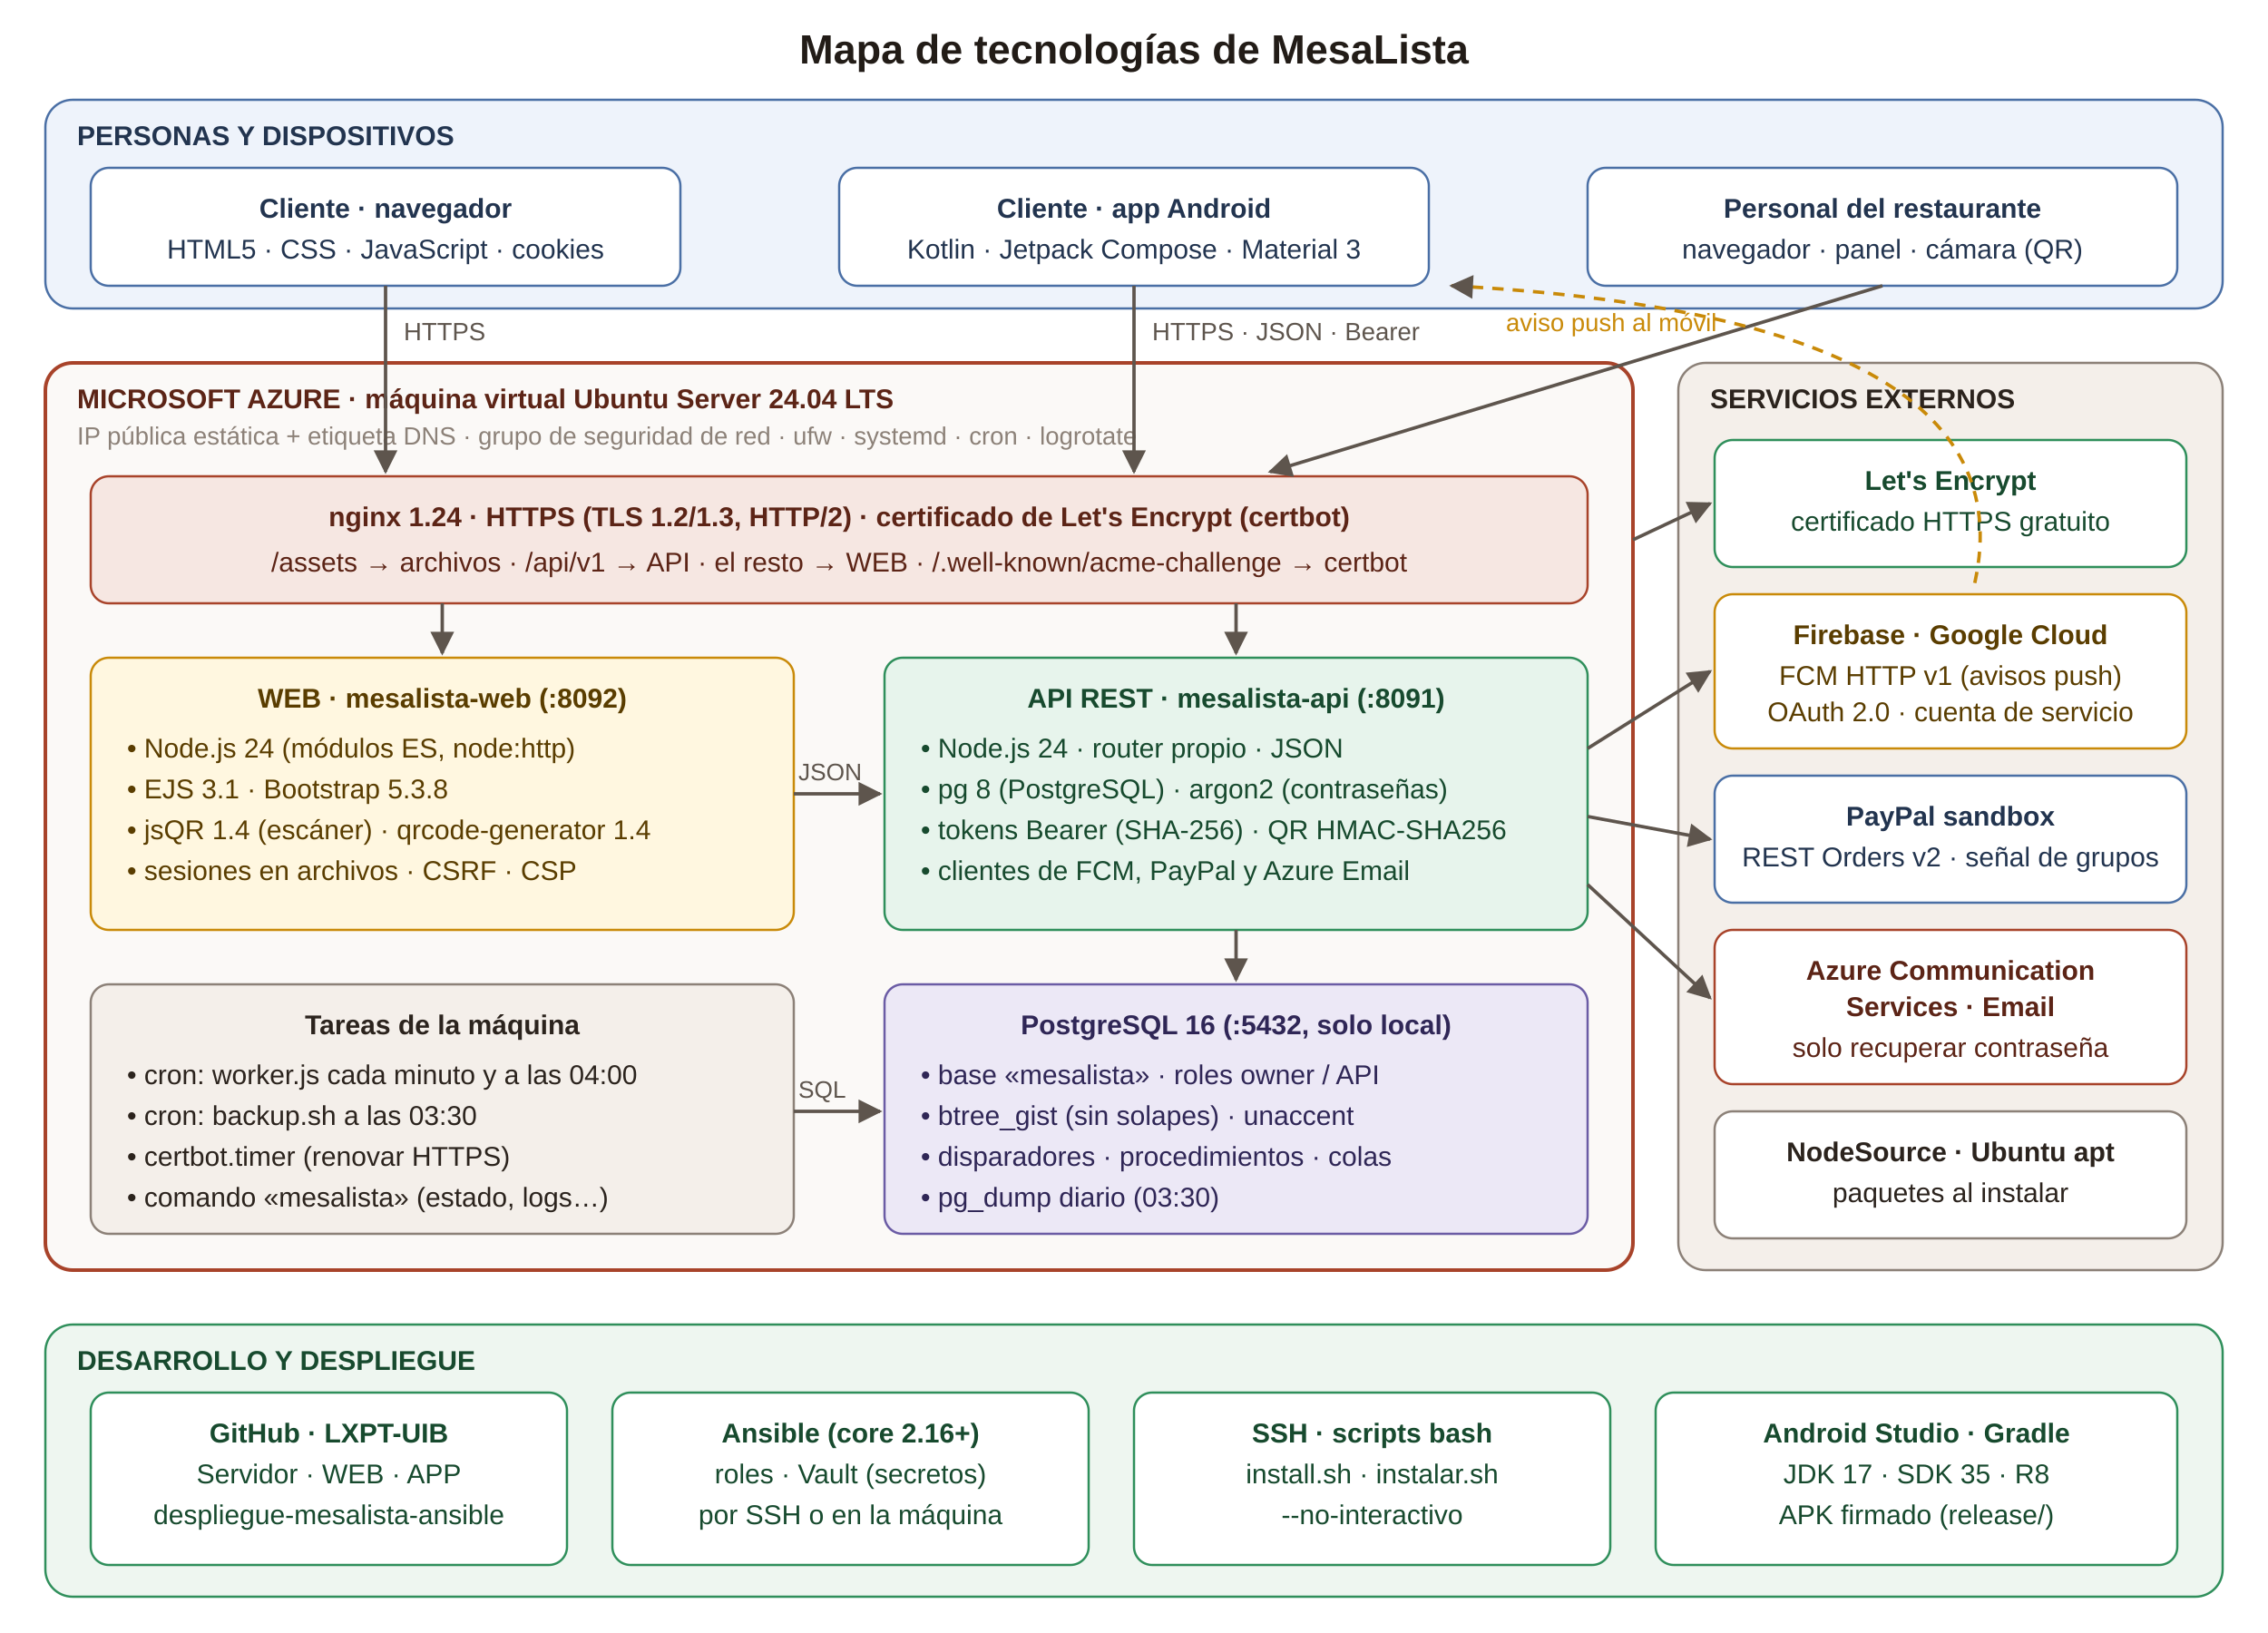
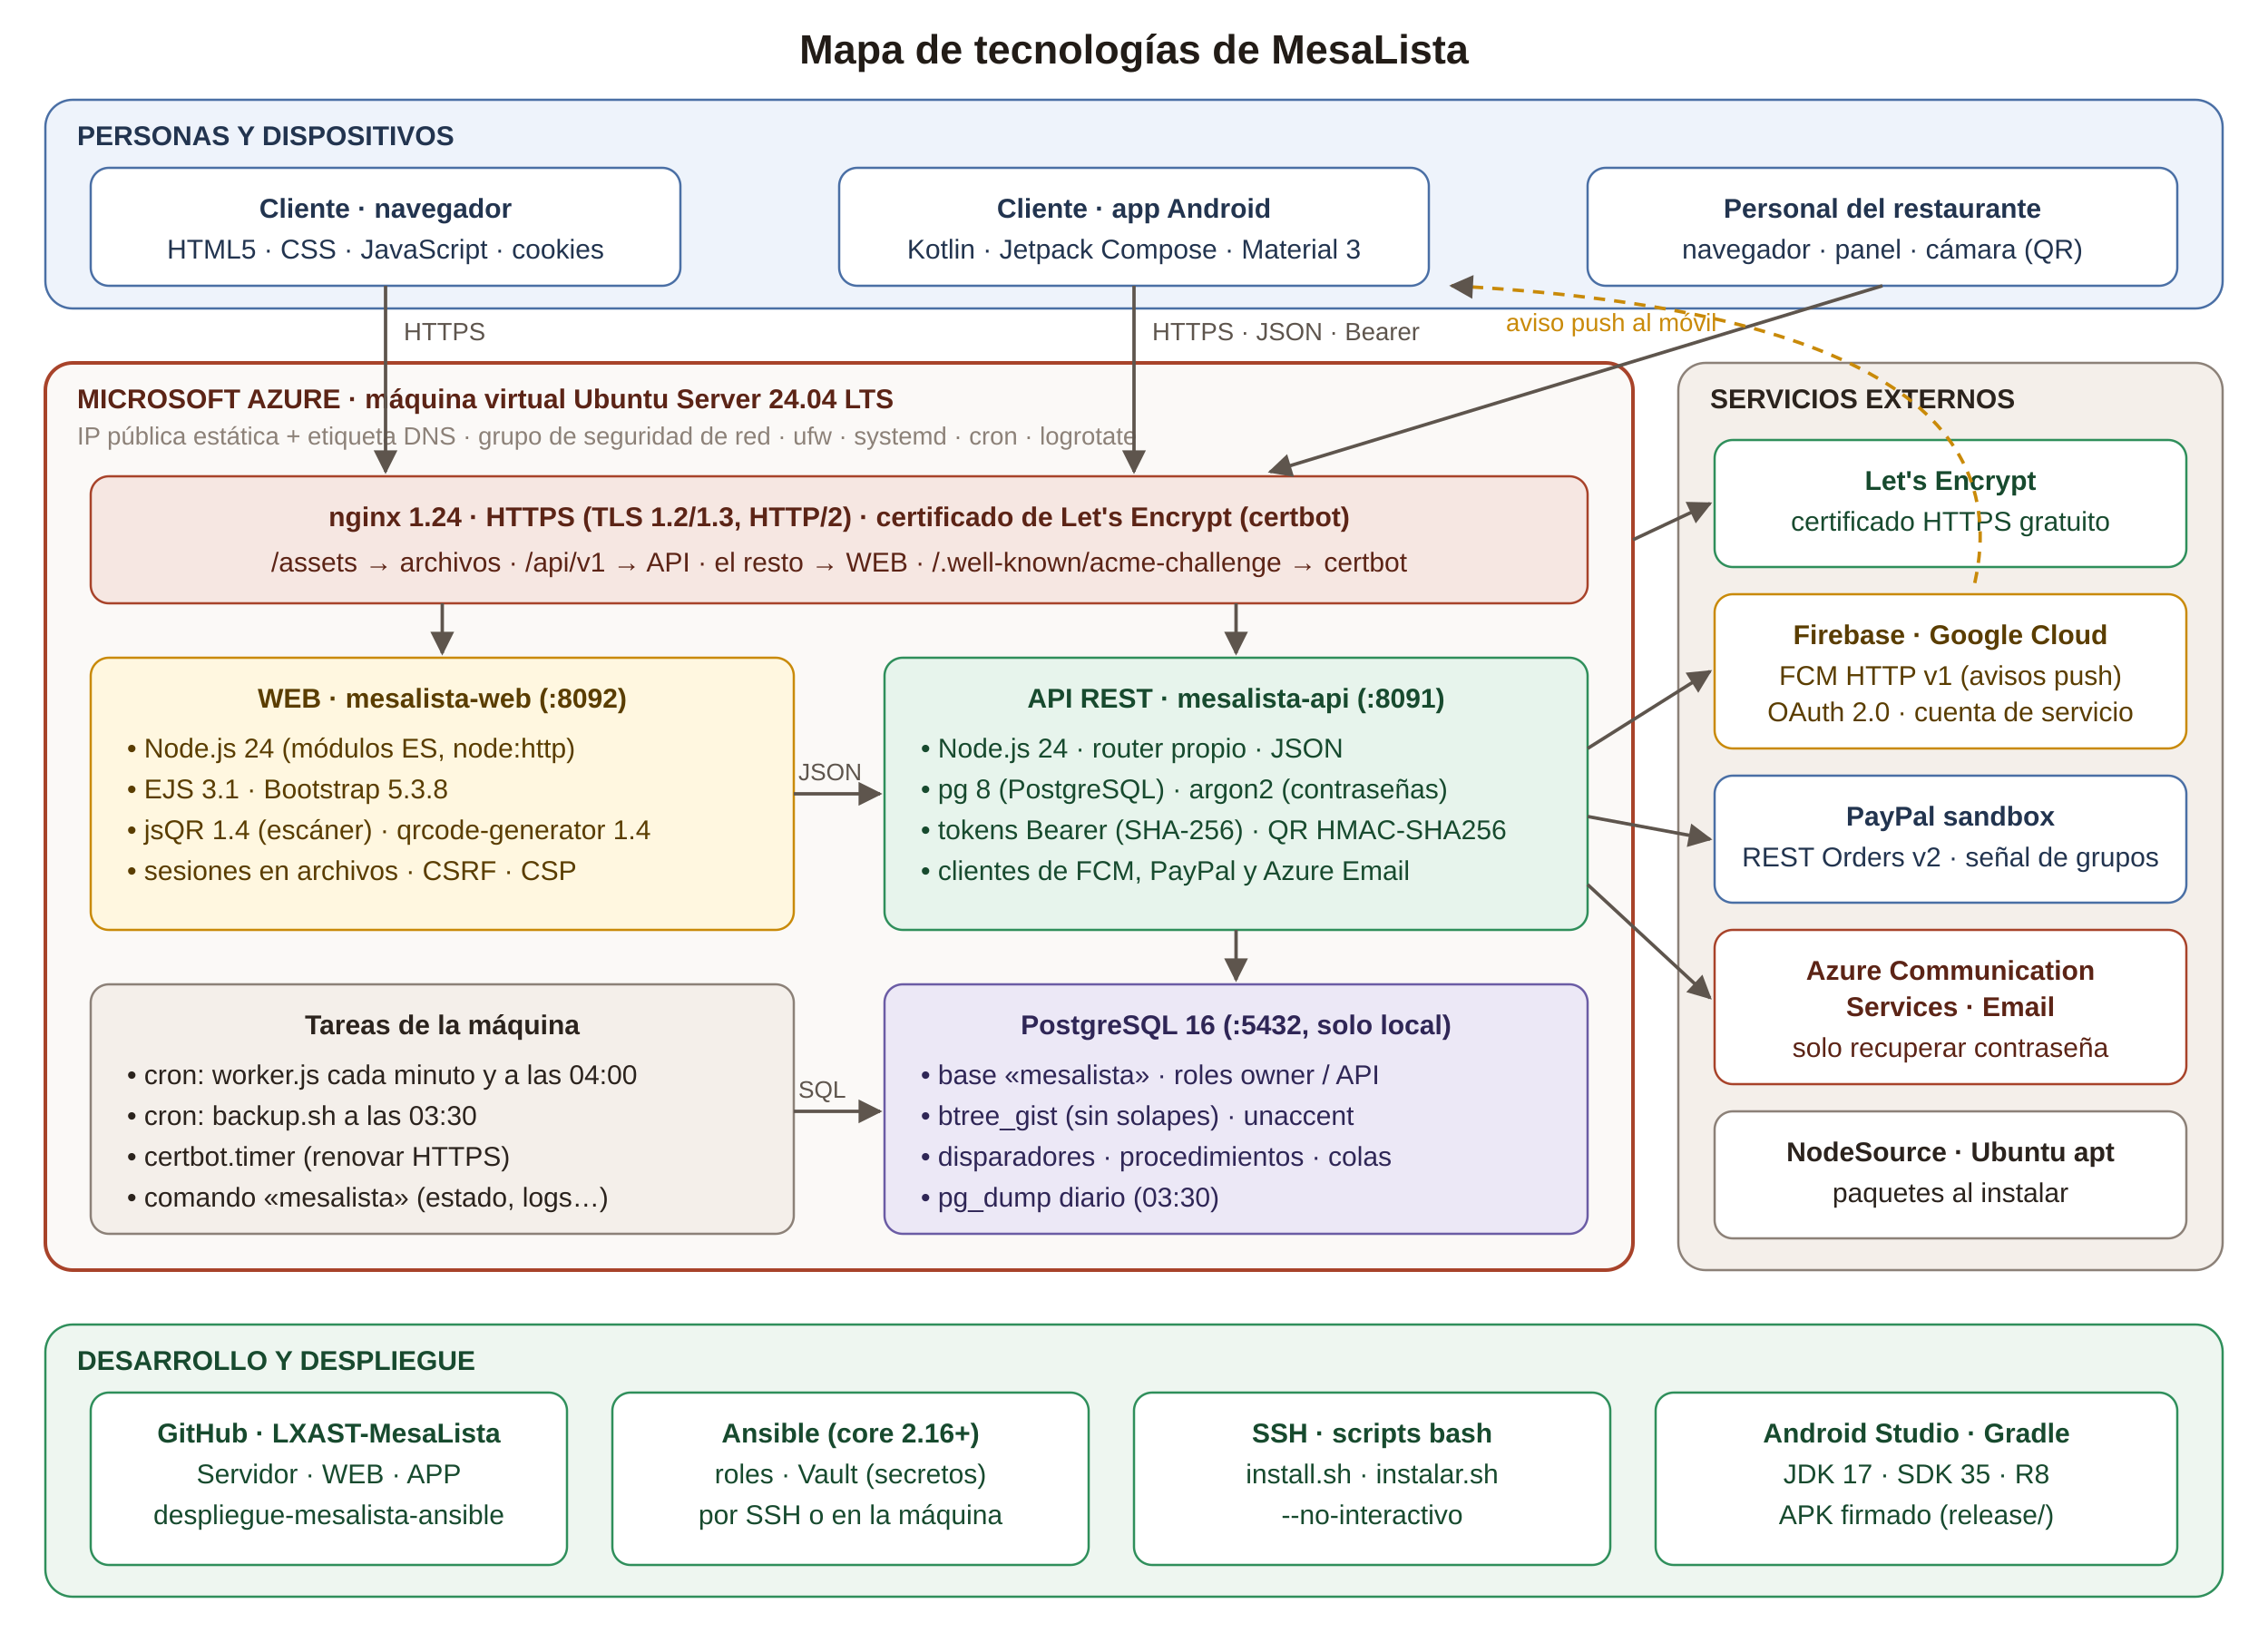
<svg xmlns="http://www.w3.org/2000/svg" viewBox="0 0 1000 720" font-family="Segoe UI, Arial, sans-serif" font-size="12">
  <defs>
    <marker id="f" viewBox="0 0 10 10" refX="9" refY="5" markerWidth="7" markerHeight="7" orient="auto-start-reverse">
      <path d="M0,0 L10,5 L0,10 z" fill="#5e554d" />
    </marker>
  </defs>
  <rect width="1000" height="720" fill="#ffffff" />
  <text x="500" y="28" text-anchor="middle" font-size="18" font-weight="700" fill="#221c17">Mapa de tecnologías de MesaLista</text>
  <rect x="20" y="44" width="960" height="92" rx="12" fill="#eef3fb" stroke="#4a6fa5" />
  <text x="34" y="64" font-weight="700" fill="#22344f">PERSONAS Y DISPOSITIVOS</text>
  <rect x="40" y="74" width="260" height="52" rx="8" fill="#fff" stroke="#4a6fa5" />
  <text x="170" y="96" text-anchor="middle" font-weight="700" fill="#22344f">Cliente · navegador</text>
  <text x="170" y="114" text-anchor="middle" fill="#22344f">HTML5 · CSS · JavaScript · cookies</text>
  <rect x="370" y="74" width="260" height="52" rx="8" fill="#fff" stroke="#4a6fa5" />
  <text x="500" y="96" text-anchor="middle" font-weight="700" fill="#22344f">Cliente · app Android</text>
  <text x="500" y="114" text-anchor="middle" fill="#22344f">Kotlin · Jetpack Compose · Material 3</text>
  <rect x="700" y="74" width="260" height="52" rx="8" fill="#fff" stroke="#4a6fa5" />
  <text x="830" y="96" text-anchor="middle" font-weight="700" fill="#22344f">Personal del restaurante</text>
  <text x="830" y="114" text-anchor="middle" fill="#22344f">navegador · panel · cámara (QR)</text>
  <rect x="20" y="160" width="700" height="400" rx="12" fill="#fbf9f7" stroke="#a8432a" stroke-width="1.6" />
  <text x="34" y="180" font-weight="700" fill="#5c2416">MICROSOFT AZURE · máquina virtual Ubuntu Server 24.04 LTS</text>
  <text x="34" y="196" font-size="11" fill="#8c8178">IP pública estática + etiqueta DNS · grupo de seguridad de red · ufw · systemd · cron · logrotate</text>
  <rect x="40" y="210" width="660" height="56" rx="8" fill="#f6e7e2" stroke="#a8432a" />
  <text x="370" y="232" text-anchor="middle" font-weight="700" fill="#5c2416">nginx 1.24 · HTTPS (TLS 1.2/1.3, HTTP/2) · certificado de Let's Encrypt (certbot)</text>
  <text x="370" y="252" text-anchor="middle" fill="#5c2416">/assets → archivos · /api/v1 → API · el resto → WEB · /.well-known/acme-challenge → certbot</text>
  <rect x="40" y="290" width="310" height="120" rx="8" fill="#fff7e0" stroke="#c98a09" />
  <text x="195" y="312" text-anchor="middle" font-weight="700" fill="#5a3d00">WEB · mesalista-web (:8092)</text>
  <text x="56" y="334" fill="#5a3d00">• Node.js 24 (módulos ES, node:http)</text>
  <text x="56" y="352" fill="#5a3d00">• EJS 3.1 · Bootstrap 5.3.8</text>
  <text x="56" y="370" fill="#5a3d00">• jsQR 1.4 (escáner) · qrcode-generator 1.4</text>
  <text x="56" y="388" fill="#5a3d00">• sesiones en archivos · CSRF · CSP</text>
  <rect x="390" y="290" width="310" height="120" rx="8" fill="#e7f4ec" stroke="#2f8f5b" />
  <text x="545" y="312" text-anchor="middle" font-weight="700" fill="#174a2e">API REST · mesalista-api (:8091)</text>
  <text x="406" y="334" fill="#174a2e">• Node.js 24 · router propio · JSON</text>
  <text x="406" y="352" fill="#174a2e">• pg 8 (PostgreSQL) · argon2 (contraseñas)</text>
  <text x="406" y="370" fill="#174a2e">• tokens Bearer (SHA-256) · QR HMAC-SHA256</text>
  <text x="406" y="388" fill="#174a2e">• clientes de FCM, PayPal y Azure Email</text>
  <rect x="390" y="434" width="310" height="110" rx="8" fill="#ece8f6" stroke="#6b5ca5" />
  <text x="545" y="456" text-anchor="middle" font-weight="700" fill="#2f2656">PostgreSQL 16 (:5432, solo local)</text>
  <text x="406" y="478" fill="#2f2656">• base «mesalista» · roles owner / API</text>
  <text x="406" y="496" fill="#2f2656">• btree_gist (sin solapes) · unaccent</text>
  <text x="406" y="514" fill="#2f2656">• disparadores · procedimientos · colas</text>
  <text x="406" y="532" fill="#2f2656">• pg_dump diario (03:30)</text>
  <rect x="40" y="434" width="310" height="110" rx="8" fill="#f4efea" stroke="#8c8178" />
  <text x="195" y="456" text-anchor="middle" font-weight="700" fill="#2b231d">Tareas de la máquina</text>
  <text x="56" y="478" fill="#2b231d">• cron: worker.js cada minuto y a las 04:00</text>
  <text x="56" y="496" fill="#2b231d">• cron: backup.sh a las 03:30</text>
  <text x="56" y="514" fill="#2b231d">• certbot.timer (renovar HTTPS)</text>
  <text x="56" y="532" fill="#2b231d">• comando «mesalista» (estado, logs…)</text>
  <rect x="740" y="160" width="240" height="400" rx="12" fill="#f4efea" stroke="#8c8178" />
  <text x="754" y="180" font-weight="700" fill="#2b231d">SERVICIOS EXTERNOS</text>
  <rect x="756" y="194" width="208" height="56" rx="8" fill="#fff" stroke="#2f8f5b" />
  <text x="860" y="216" text-anchor="middle" font-weight="700" fill="#174a2e">Let's Encrypt</text>
  <text x="860" y="234" text-anchor="middle" fill="#174a2e">certificado HTTPS gratuito</text>
  <rect x="756" y="262" width="208" height="68" rx="8" fill="#fff" stroke="#c98a09" />
  <text x="860" y="284" text-anchor="middle" font-weight="700" fill="#5a3d00">Firebase · Google Cloud</text>
  <text x="860" y="302" text-anchor="middle" fill="#5a3d00">FCM HTTP v1 (avisos push)</text>
  <text x="860" y="318" text-anchor="middle" fill="#5a3d00">OAuth 2.0 · cuenta de servicio</text>
  <rect x="756" y="342" width="208" height="56" rx="8" fill="#fff" stroke="#4a6fa5" />
  <text x="860" y="364" text-anchor="middle" font-weight="700" fill="#22344f">PayPal sandbox</text>
  <text x="860" y="382" text-anchor="middle" fill="#22344f">REST Orders v2 · señal de grupos</text>
  <rect x="756" y="410" width="208" height="68" rx="8" fill="#fff" stroke="#a8432a" />
  <text x="860" y="432" text-anchor="middle" font-weight="700" fill="#5c2416">Azure Communication</text>
  <text x="860" y="448" text-anchor="middle" font-weight="700" fill="#5c2416">Services · Email</text>
  <text x="860" y="466" text-anchor="middle" fill="#5c2416">solo recuperar contraseña</text>
  <rect x="756" y="490" width="208" height="56" rx="8" fill="#fff" stroke="#8c8178" />
  <text x="860" y="512" text-anchor="middle" font-weight="700" fill="#2b231d">NodeSource · Ubuntu apt</text>
  <text x="860" y="530" text-anchor="middle" fill="#2b231d">paquetes al instalar</text>
  <rect x="20" y="584" width="960" height="120" rx="12" fill="#eef6f0" stroke="#2f8f5b" />
  <text x="34" y="604" font-weight="700" fill="#174a2e">DESARROLLO Y DESPLIEGUE</text>
  <rect x="40" y="614" width="210" height="76" rx="8" fill="#fff" stroke="#2f8f5b" />
-   <text x="145" y="636" text-anchor="middle" font-weight="700" fill="#174a2e">GitHub · LXPT-UIB</text>
+   <text x="145" y="636" text-anchor="middle" font-weight="700" fill="#174a2e">GitHub · LXAST-MesaLista</text>
  <text x="145" y="654" text-anchor="middle" fill="#174a2e">Servidor · WEB · APP</text>
  <text x="145" y="672" text-anchor="middle" fill="#174a2e">despliegue-mesalista-ansible</text>
  <rect x="270" y="614" width="210" height="76" rx="8" fill="#fff" stroke="#2f8f5b" />
  <text x="375" y="636" text-anchor="middle" font-weight="700" fill="#174a2e">Ansible (core 2.16+)</text>
  <text x="375" y="654" text-anchor="middle" fill="#174a2e">roles · Vault (secretos)</text>
  <text x="375" y="672" text-anchor="middle" fill="#174a2e">por SSH o en la máquina</text>
  <rect x="500" y="614" width="210" height="76" rx="8" fill="#fff" stroke="#2f8f5b" />
  <text x="605" y="636" text-anchor="middle" font-weight="700" fill="#174a2e">SSH · scripts bash</text>
  <text x="605" y="654" text-anchor="middle" fill="#174a2e">install.sh · instalar.sh</text>
  <text x="605" y="672" text-anchor="middle" fill="#174a2e">--no-interactivo</text>
  <rect x="730" y="614" width="230" height="76" rx="8" fill="#fff" stroke="#2f8f5b" />
  <text x="845" y="636" text-anchor="middle" font-weight="700" fill="#174a2e">Android Studio · Gradle</text>
  <text x="845" y="654" text-anchor="middle" fill="#174a2e">JDK 17 · SDK 35 · R8</text>
  <text x="845" y="672" text-anchor="middle" fill="#174a2e">APK firmado (release/)</text>
  <g stroke="#5e554d" stroke-width="1.5" fill="none" marker-end="url(#f)">
    <path d="M170,126 L170,208" />
    <path d="M830,126 L560,208" />
    <path d="M500,126 L500,208" />
    <path d="M195,266 L195,288" />
    <path d="M545,266 L545,288" />
    <path d="M350,350 L388,350" />
    <path d="M545,410 L545,432" />
    <path d="M350,490 L388,490" />
    <path d="M700,330 L754,296" />
    <path d="M700,360 L754,370" />
    <path d="M700,390 L754,440" />
    <path d="M720,238 L754,222" />
  </g>
  <text x="178" y="150" font-size="11" fill="#5e554d">HTTPS</text>
  <text x="508" y="150" font-size="11" fill="#5e554d">HTTPS · JSON · Bearer</text>
  <text x="352" y="344" font-size="10.5" fill="#5e554d">JSON</text>
  <text x="352" y="484" font-size="10.5" fill="#5e554d">SQL</text>
  <path d="M640,126 Q 900 140 870 260" stroke="#c98a09" stroke-width="1.5" fill="none" stroke-dasharray="5 4" marker-start="url(#f)" />
  <text x="664" y="146" font-size="11" fill="#c98a09">aviso push al móvil</text>
</svg>
